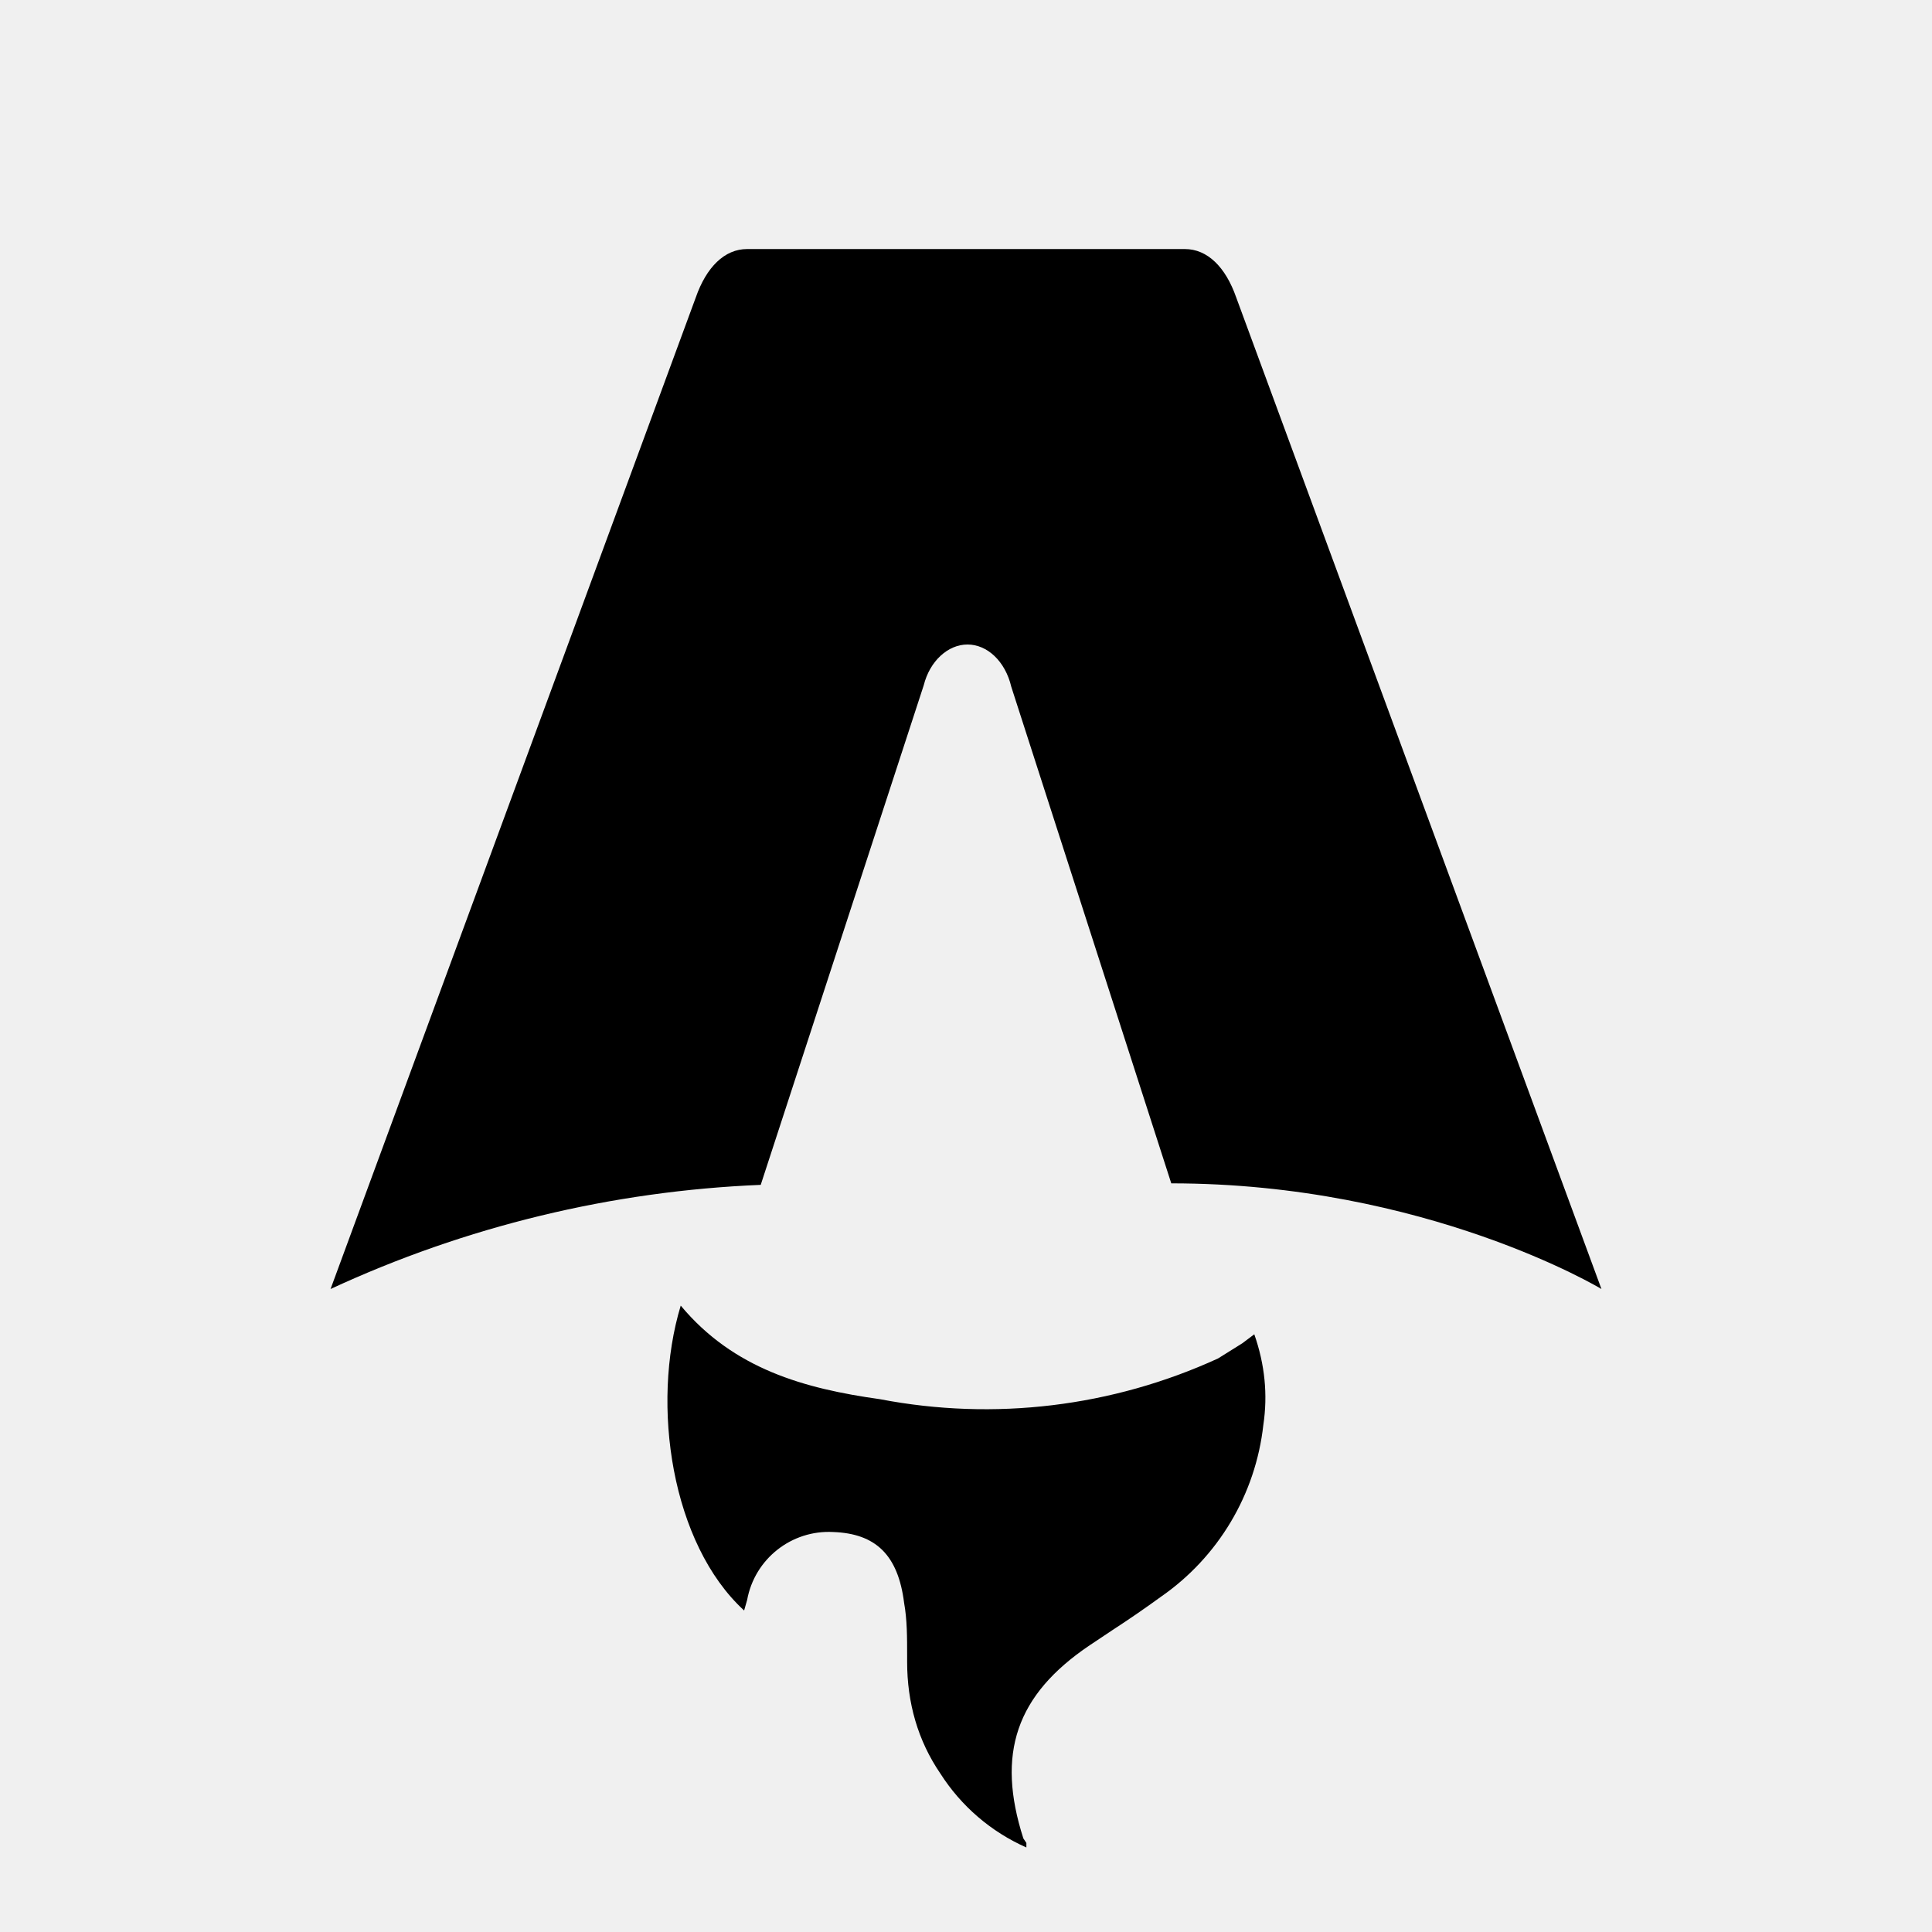
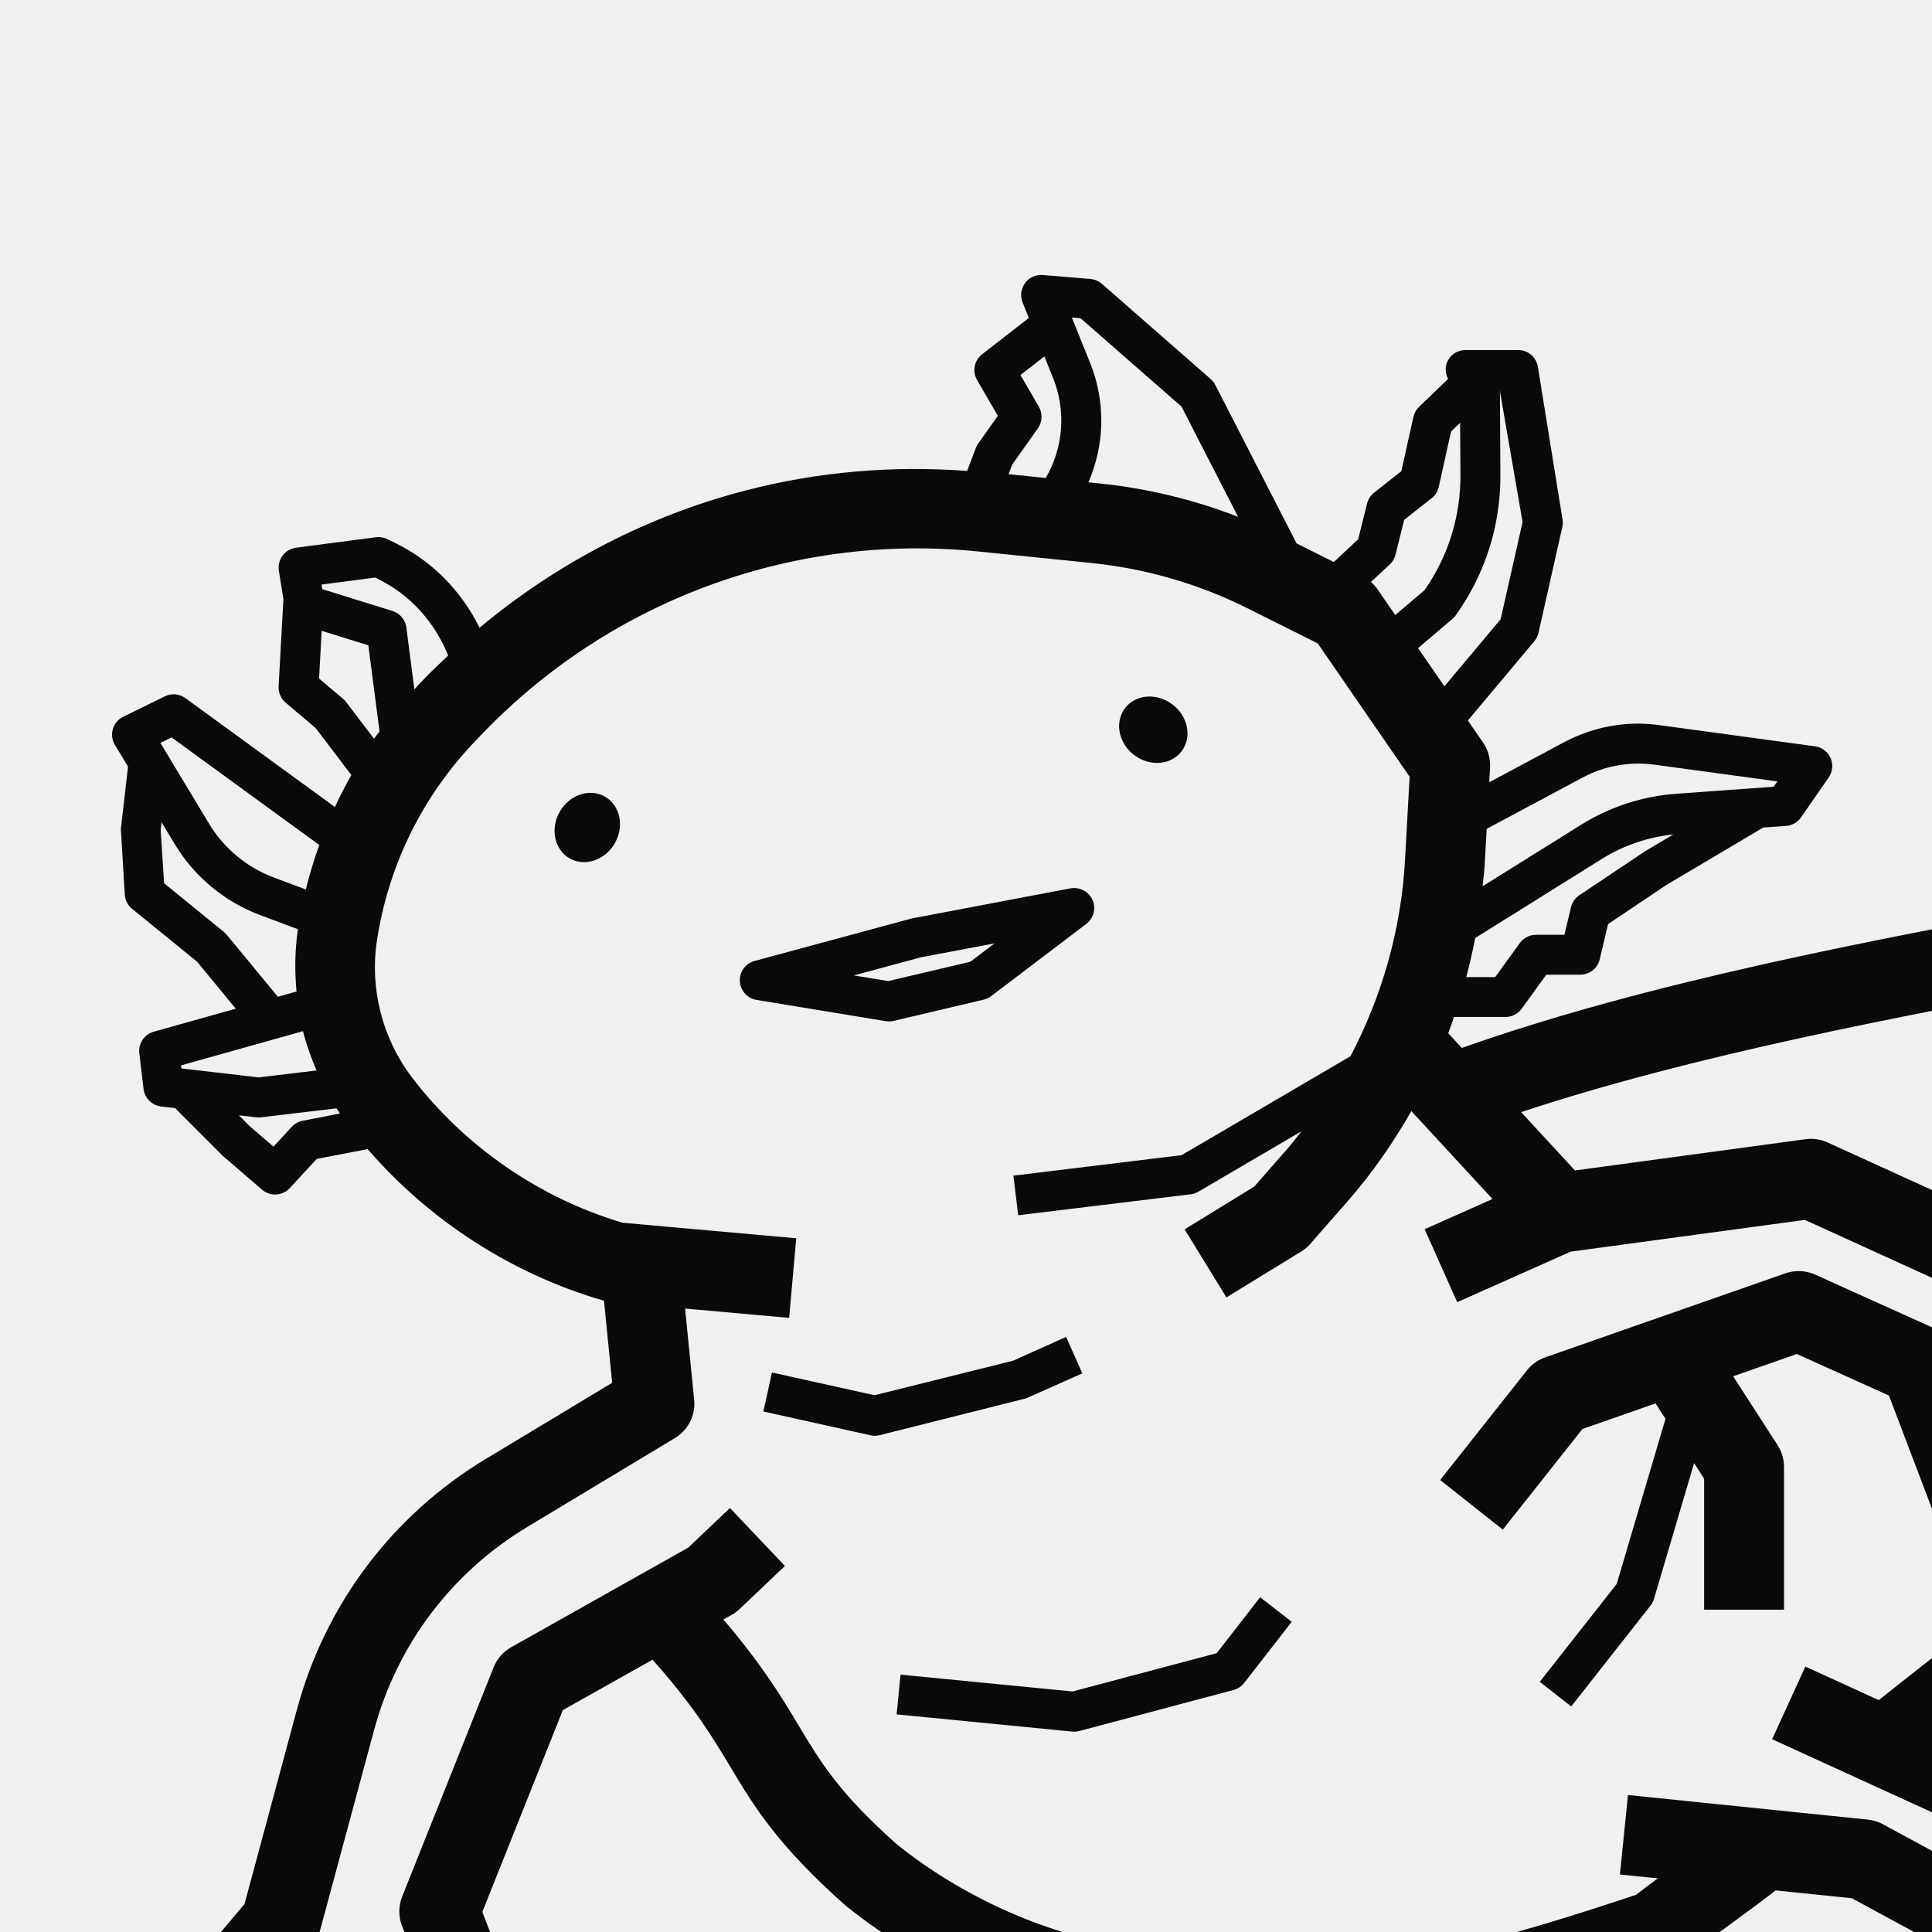
- <svg xmlns="http://www.w3.org/2000/svg" fill="none" viewBox="0 0 128 128">
-   <path d="M50.4 78.5a75.1 75.1 0 0 0-28.5 6.9l24.2-65.7c.7-2 1.9-3.2 3.4-3.2h29c1.5 0 2.7 1.2 3.4 3.2l24.2 65.7s-11.6-7-28.5-7L67 45.5c-.4-1.7-1.6-2.8-2.9-2.8-1.3 0-2.5 1.1-2.9 2.7L50.4 78.5Zm-1.1 28.2Zm-4.2-20.2c-2 6.6-.6 15.8 4.2 20.2a17.5 17.5 0 0 1 .2-.7 5.5 5.5 0 0 1 5.7-4.5c2.8.1 4.3 1.5 4.7 4.7.2 1.1.2 2.3.2 3.5v.4c0 2.7.7 5.2 2.2 7.4a13 13 0 0 0 5.7 4.9v-.3l-.2-.3c-1.8-5.6-.5-9.5 4.4-12.8l1.5-1a73 73 0 0 0 3.2-2.2 16 16 0 0 0 6.8-11.4c.3-2 .1-4-.6-6l-.8.6-1.6 1a37 37 0 0 1-22.4 2.7c-5-.7-9.7-2-13.2-6.2Z" />
-   <style>
-         path { fill: #000; }
-         @media (prefers-color-scheme: dark) {
-             path { fill: #FFF; }
-         }
-     </style>
+ <svg xmlns="http://www.w3.org/2000/svg" viewBox="7 12 52 52">
+   <style>path{fill:#0a0a0a}@media (prefers-color-scheme:dark){path{fill:#ededee}}</style>
+   <path d="m23.285 33.443c-.408-.236-.954-.056-1.218.402s-.147 1.02.261 1.256.954.056 1.218-.402.147-1.02-.261-1.256z" />
+   <path d="m38.802 32.222c.286-.375.178-.939-.243-1.26-.42-.321-.993-.277-1.279.098s-.178.939.243 1.26.993.277 1.279-.098z" />
+   <path d="m30.926 39.492c.041 0 .083-.004.123-.014l2.425-.572c.073-.018.143-.05.202-.095l2.562-1.944c.198-.151.268-.419.166-.646-.101-.229-.348-.354-.591-.311l-4.273.81-4.231 1.144c-.244.065-.409.293-.396.546.013.252.2.462.45.503l3.477.572c.028.005.057.007.086.007zm.855-1.725 1.987-.376-.651.494-2.209.521-.927-.152z" />
+   <path d="m89.454 40.546c-.598-.248-1.052-.438-1.413-.529-.912-.383-1.829-.84-2.782-1.314-2.424-1.207-4.93-2.454-7.724-2.684-4.397-.733-8.856-.733-13.277.004l-1.47.274c-5.391 1.002-11.457 2.14-16.442 3.909l-.367-.397c.055-.145.107-.29.157-.437h1.384c.173 0 .334-.082.436-.222l.662-.916h.915c.249 0 .466-.171.523-.413l.226-.95 1.569-1.052 2.605-1.545.618-.045c.162-.012.311-.097.403-.23l.743-1.075c.106-.153.125-.352.05-.522-.076-.171-.234-.291-.42-.315l-4.175-.568c-.9-.128-1.796.039-2.596.468l-1.996 1.068.022-.399c.014-.238-.053-.474-.188-.67l-.409-.594 1.789-2.134c.055-.066.094-.144.112-.228l.641-2.845c.015-.067.018-.136.006-.204l-.664-4.109c-.042-.26-.267-.451-.53-.451h-1.418c-.195 0-.376.105-.471.277-.087.157-.079.344.002.502l-.782.752c-.076.073-.129.168-.151.271l-.325 1.46-.734.579c-.094.073-.16.176-.188.292l-.24.961-.655.612-1.002-.501-2.188-4.265c-.031-.061-.073-.114-.124-.159l-2.928-2.562c-.087-.076-.195-.122-.31-.132l-1.281-.106c-.2-.013-.367.067-.478.217-.11.15-.136.347-.066.521l.168.418-1.258.977c-.212.165-.27.462-.135.695l.559.961-.533.755c-.026.037-.047.078-.063.12l-.23.609c-2.013-.148-4.018.019-5.973.529-2.637.686-5.071 1.955-7.15 3.692-.484-.98-1.269-1.792-2.263-2.278l-.223-.108c-.095-.047-.202-.062-.306-.05l-2.15.282c-.144.02-.273.096-.36.212s-.123.263-.101.406l.123.765-.129 2.348c-.009.168.062.331.189.439l.809.685.96 1.263c-.16.281-.307.569-.443.861l-4.024-2.931c-.162-.118-.374-.136-.553-.048l-1.12.549c-.136.066-.237.187-.279.331-.043.145-.022.3.056.429l.352.584-.193 1.672.105 1.77c.01.15.081.29.198.385l1.751 1.425 1.038 1.262-2.206.619c-.255.071-.42.318-.389.581l.114.961c.029.247.225.441.473.471l.376.044 1.278 1.28 1.061.915c.102.087.227.13.352.13.145 0 .289-.058.395-.172l.727-.786 1.369-.263c1.674 1.933 3.901 3.372 6.361 4.08l.22 2.209-3.396 2.046c-2.517 1.517-4.324 3.913-5.088 6.748l-1.411 5.235-3.446 4.088c-.285.339-.334.818-.122 1.208.212.389.644.605 1.08.552l1.428-.183-.183 1.07c-.078.454.143.907.548 1.126.406.22.904.158 1.243-.157l1.546-1.433 1.418 1.407c.205.204.479.312.758.312.12 0 .242-.021.359-.062.39-.139.665-.487.71-.898l.296-2.748.579.14c.386.095.797-.036 1.061-.336.263-.3.338-.722.195-1.095l-1.069-2.779 2.167-5.431 2.413-1.357c1.111 1.246 1.611 2.077 2.094 2.882.647 1.078 1.258 2.098 3.113 3.745 1.64 1.312 3.561 2.299 5.532 2.858l-1.312 2.062c-.558.877-.945 1.838-1.149 2.859l-.519 2.585-2.794 3.722c-.246.328-.284.768-.098 1.134.184.36.554.587.958.587h.017l3.383-.051.969 1.162c.206.247.51.387.826.387.056 0 .112-.004.168-.014.374-.059.689-.311.83-.662l.664-1.657 1.766-.034c.336-.007.648-.169.847-.439s.259-.618.164-.94l-.971-3.287c-.243-.822-.085-1.725.424-2.415l2.953-4.007c3.403-.161 7.166-1.403 9.468-2.17.12-.04.233-.101.332-.18.383-.307.871-.661 1.358-1.017.429-.312.842-.617 1.208-.9l2.05.21 9.084 4.931c.161.087.337.13.513.13.241 0 .48-.081.676-.239.338-.272.479-.723.355-1.14l-.126-.428.931.155c.446.071.887-.137 1.11-.527s.18-.88-.11-1.225l-.416-.496 1.594-.438c.471-.13.796-.561.79-1.05-.006-.488-.34-.912-.814-1.03l-4.888-1.223c-.032-.008-.065-.015-.099-.02l-2.841-.435-2.839-1.298c4.879-3.849 9.246-7.06 13.998-9.886 1.23-.116 2.465-.077 3.769-.036 1.878.059 3.821.122 5.797-.317.206-.046.395-.151.541-.304.792-.822 1.642-1.62 2.464-2.393 1.289-1.211 2.507-2.354 3.536-3.595.059-.069.107-.146.146-.226.001-.001.001-.001.001-.002.001-.001.001-.001.001-.001 0-.001 0-.001 0-.001l.001-.001c0-.001 0-.001 0-.001 0-.001.001-.001.001-.001.025-.055.046-.111.062-.169 0 0 0-.001.001-.002 0-.001 0-.001 0-.002s.001-.001.001-.001c0-.001 0-.001 0-.002s0-.001.001-.002c.045-.167.05-.345.011-.52-.079-.336-.319-.618-.64-.75zm-38.176-5.635-1.77 1.185c-.113.075-.193.19-.225.322l-.176.742h-.765c-.173 0-.334.082-.436.222l-.662.916h-.78c.093-.347.173-.698.241-1.051l3.422-2.137c.579-.361 1.238-.58 1.913-.652zm-1.69-1.979c.598-.32 1.264-.441 1.943-.351l3.307.451-.099.143-2.623.189c-.902.064-1.786.352-2.557.832l-2.655 1.658c.018-.191.045-.38.056-.572l.054-.973zm-1.608-6.882-.59 2.616-1.514 1.806-.708-1.028.925-.787c.033-.028.063-.061.089-.097.794-1.11 1.209-2.419 1.201-3.784l-.013-2.204c0-.026-.002-.052-.006-.078zm-3.574 1.142c.075-.07.129-.162.154-.263l.234-.937.74-.584c.097-.076.165-.185.191-.306l.331-1.488.243-.234.009 1.402c.006 1.116-.327 2.187-.965 3.101l-.789.671-.474-.688c-.052-.075-.113-.143-.182-.202zm-8.323-6.627 2.717 2.378 1.523 2.967c-1.198-.465-2.45-.768-3.739-.899l-.29-.029c.439-1.004.471-2.156.049-3.208l-.495-1.229zm-1.122 2.382-.496-.854.645-.5.234.582c.358.891.274 1.879-.198 2.69l-1-.102.096-.255.693-.98c.122-.172.131-.399.026-.581zm-17.864 4.598.077.038c.868.424 1.531 1.17 1.889 2.061-.207.196-.415.389-.614.594l-.189.197c-.037.039-.07.081-.107.12l-.216-1.667c-.027-.208-.173-.382-.373-.444l-1.89-.587-.02-.123zm-.78 3.352c-.023-.031-.051-.06-.08-.085l-.649-.55.07-1.284 1.256.391.301 2.318c-.049.066-.101.129-.148.196zm-4.699.95 3.976 2.896c-.14.392-.264.79-.363 1.197l-.86-.322c-.724-.271-1.342-.783-1.741-1.443l-1.313-2.18zm1.485 5.312c-.022-.027-.048-.053-.076-.075l-1.61-1.311-.093-1.437.025-.206.362.601c.523.866 1.335 1.54 2.284 1.896l1.024.383c-.083.558-.09 1.121-.038 1.677l-.503.141zm2.052 2.595c.091.362.218.714.365 1.058l-1.56.186-2.078-.241-.01-.082zm-.008 2.411c-.112.022-.216.079-.293.163l-.494.534-.637-.549-.293-.294.469.054c.021.002.041.003.062.003s.042-.001.063-.003l2.032-.242c.03.047.064.093.095.139zm71.426.445-11.036-1.593c-.074-.011-.149-.006-.223.015l-5.895 1.659-2.685.977.367 1.01 2.646-.964 5.747-1.615 10.106 1.458c-.246.233-.488.464-.741.702-.763.717-1.55 1.455-2.308 2.229-1.61.31-3.239.257-4.954.203-1.396-.044-2.841-.091-4.301.072-.15.017-.297.065-.428.143-5.212 3.079-9.933 6.589-15.301 10.853l-1.975-.903-.895 1.955 7.146 3.267c.091.042.187.07.285.085l2.939.45 1.135.283c-.124.122-.218.274-.271.445-.061.195-.064.4-.014.592-.343-.034-.667.104-.894.358-.162.183-.255.413-.269.649l-7.076-3.841c-.125-.067-.262-.109-.403-.124l-6.458-.662-.217 2.139 1.02.105c-.206.152-.404.301-.584.441-2.749.917-8.17 2.688-11.419 1.787l-.57 2.074c.258.071.536.108.809.154l-2.113 2.866c-.906 1.229-1.188 2.837-.756 4.3l.57 1.931-1.069.021c-.432.009-.817.274-.978.676l-.259.646-.144-.173c-.205-.245-.508-.387-.826-.387-.005 0-.011 0-.017 0l-1.704.025 1.624-2.163c.096-.129.162-.276.193-.435l.566-2.823c.153-.76.44-1.475.856-2.127l2.133-3.353c.193-.305.222-.686.074-1.016-.146-.329-.449-.563-.806-.622-2.144-.355-4.307-1.337-6.05-2.729-1.566-1.393-2.047-2.193-2.655-3.208-.466-.779-.992-1.646-2.025-2.852l.223-.125c.077-.044.148-.097.213-.158l1.221-1.159-1.48-1.559-1.124 1.066-4.764 2.68c-.214.121-.38.311-.472.539l-2.463 6.175c-.1.252-.102.531-.005.784l.494 1.285c-.235-.01-.464.06-.658.195-.253.178-.417.456-.45.764l-.185 1.743-.563-.56c-.41-.406-1.064-.417-1.489-.025l-.116.107c-.049-.158-.134-.307-.252-.43-.235-.245-.576-.367-.912-.322l-.132.017 1.822-2.161c.102-.121.175-.262.216-.413l1.474-5.467c.619-2.296 2.083-4.237 4.121-5.466l3.979-2.396c.355-.214.557-.614.516-1.027l-.245-2.457 2.801.251.191-2.143-4.676-.418c-2.239-.667-4.248-2.053-5.666-3.91-.799-1.048-1.143-2.395-.942-3.695.313-2.035 1.234-3.895 2.663-5.378l.189-.197c2.076-2.155 4.704-3.693 7.6-4.447 1.876-.487 3.803-.636 5.73-.44l3.036.309c1.479.151 2.899.563 4.227 1.228l1.876.938 2.472 3.588-.125 2.261c-.103 1.841-.614 3.638-1.466 5.261l-4.545 2.663-4.528.552.129 1.066 4.64-.564c.073-.009.144-.032.207-.069l2.776-1.627c-.122.154-.239.311-.369.46l-.901 1.029-1.874 1.15 1.125 1.832 2.013-1.235c.092-.057.175-.126.246-.208l1.01-1.152c.653-.747 1.218-1.563 1.708-2.42l2.185 2.366-1.826.813.875 1.965 3.055-1.361 6.304-.854 3.735 1.702c.175.078.368.111.559.091l2.205-.232-.203.381c-.154.289-.164.618-.052.902l-.363.021c-.402.021-.759.268-.923.636-.069.157-.1.326-.092.492-.179.099-.325.247-.423.428l-.332-.873c-.101-.267-.304-.481-.562-.599l-3.275-1.478c-.253-.112-.538-.125-.798-.034l-6.47 2.264c-.192.067-.361.188-.487.348l-2.336 2.952 1.686 1.334 2.143-2.707 1.968-.689.268.415-1.313 4.444-2.071 2.634.846.664 2.135-2.715c.042-.054.073-.114.093-.18l1.08-3.655.27.418v3.527h2.15v-3.844c0-.207-.06-.409-.172-.583l-1.197-1.855 1.714-.6 2.479 1.118 1.162 3.057c.158.416.556.691 1.001.693h.004c.443 0 .841-.271 1.002-.685l.523-1.344 1.293.688c.453.241 1.008.13 1.334-.264.325-.394.328-.962.009-1.359l-.496-.617 1.363-.075c.471-.025.87-.355.983-.813.114-.458-.083-.937-.487-1.181l-1.278-.771.679-1.27c.188-.352.166-.777-.057-1.107-.222-.33-.61-.51-1.004-.469l-3.931.415-3.751-1.71c-.185-.083-.389-.115-.591-.087l-6.209.841-1.449-1.57c4.662-1.544 10.248-2.589 15.243-3.519l1.452-.271c4.164-.694 8.385-.693 12.637.011 2.471.206 4.788 1.36 7.03 2.477.944.471 1.91.951 2.894 1.365-.201.201-.416.408-.624.614z" />
+   <path d="m36.131 48.965-.436-.982-1.426.64-3.731.93-2.76-.612-.232 1.049 2.883.641c.038.009.077.013.116.013.044 0 .087-.005.13-.016l3.942-.991z" />
+   <path d="m39.748 56.495-3.879 1.031-4.631-.453-.105 1.07 4.728.463c.018.002.035.002.053.002.047 0 .093-.006.139-.018l4.148-1.104c.113-.03.214-.097.286-.189l1.28-1.646-.85-.66z" />
</svg>
